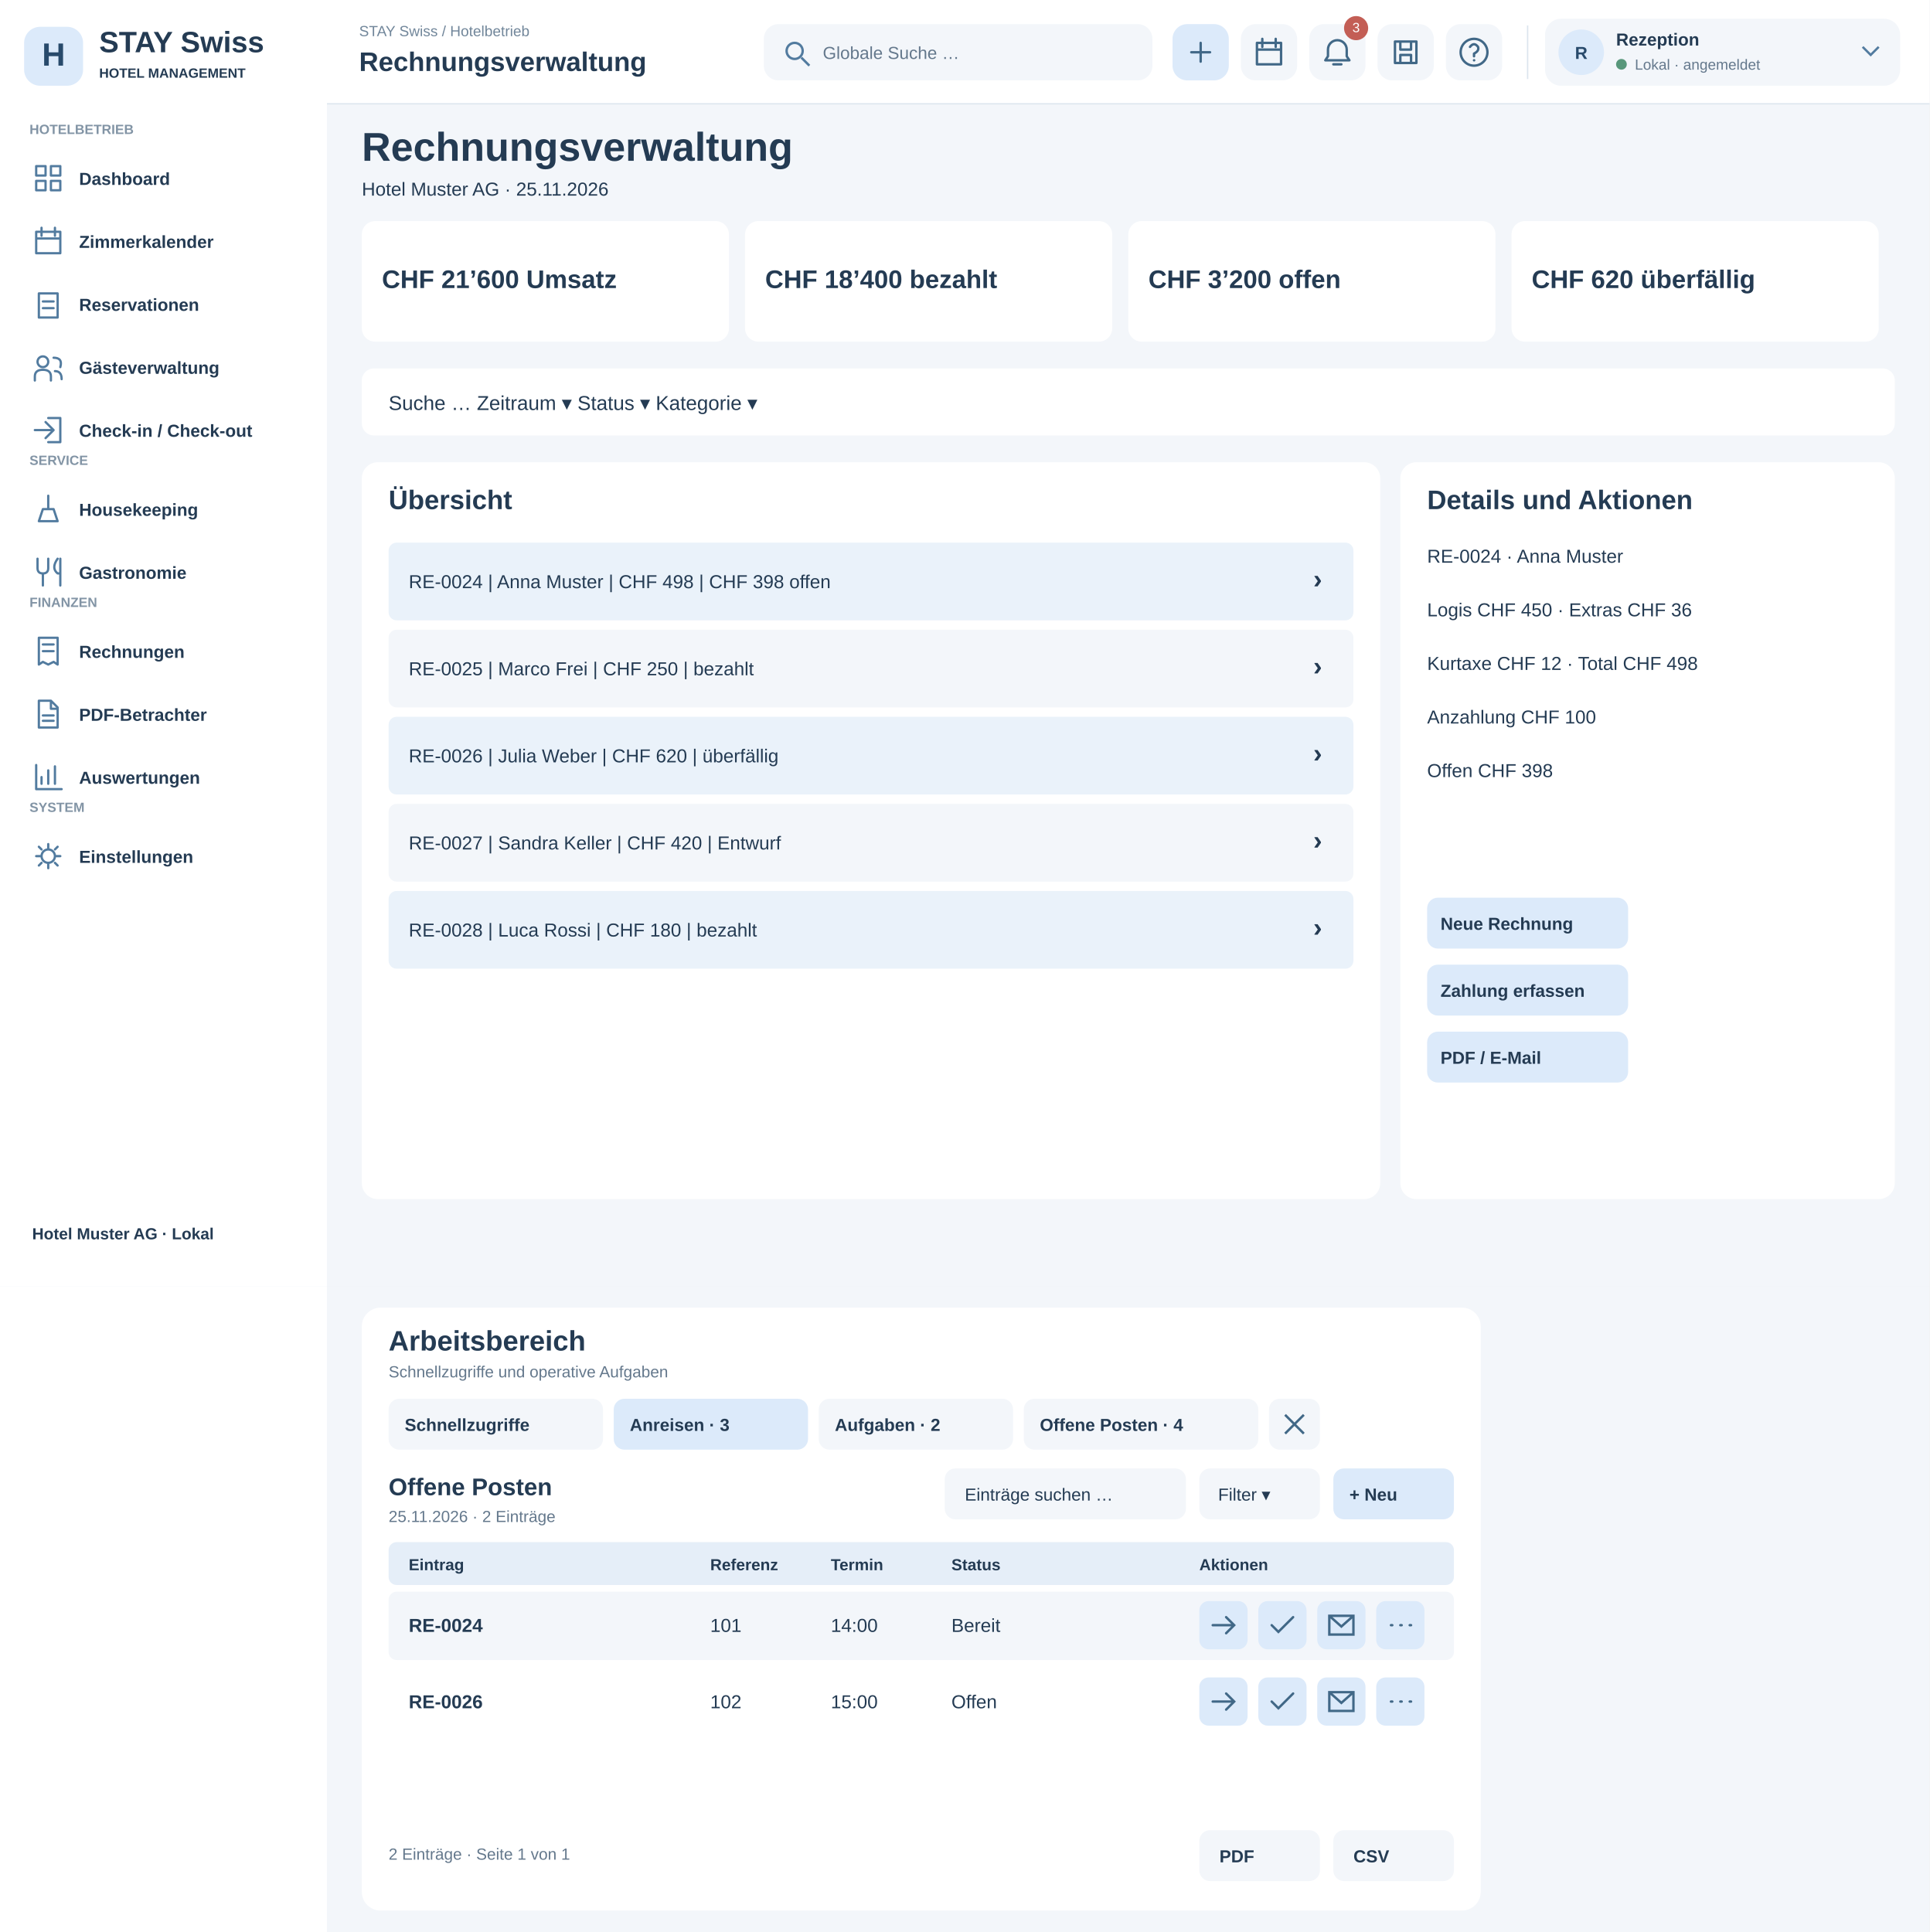
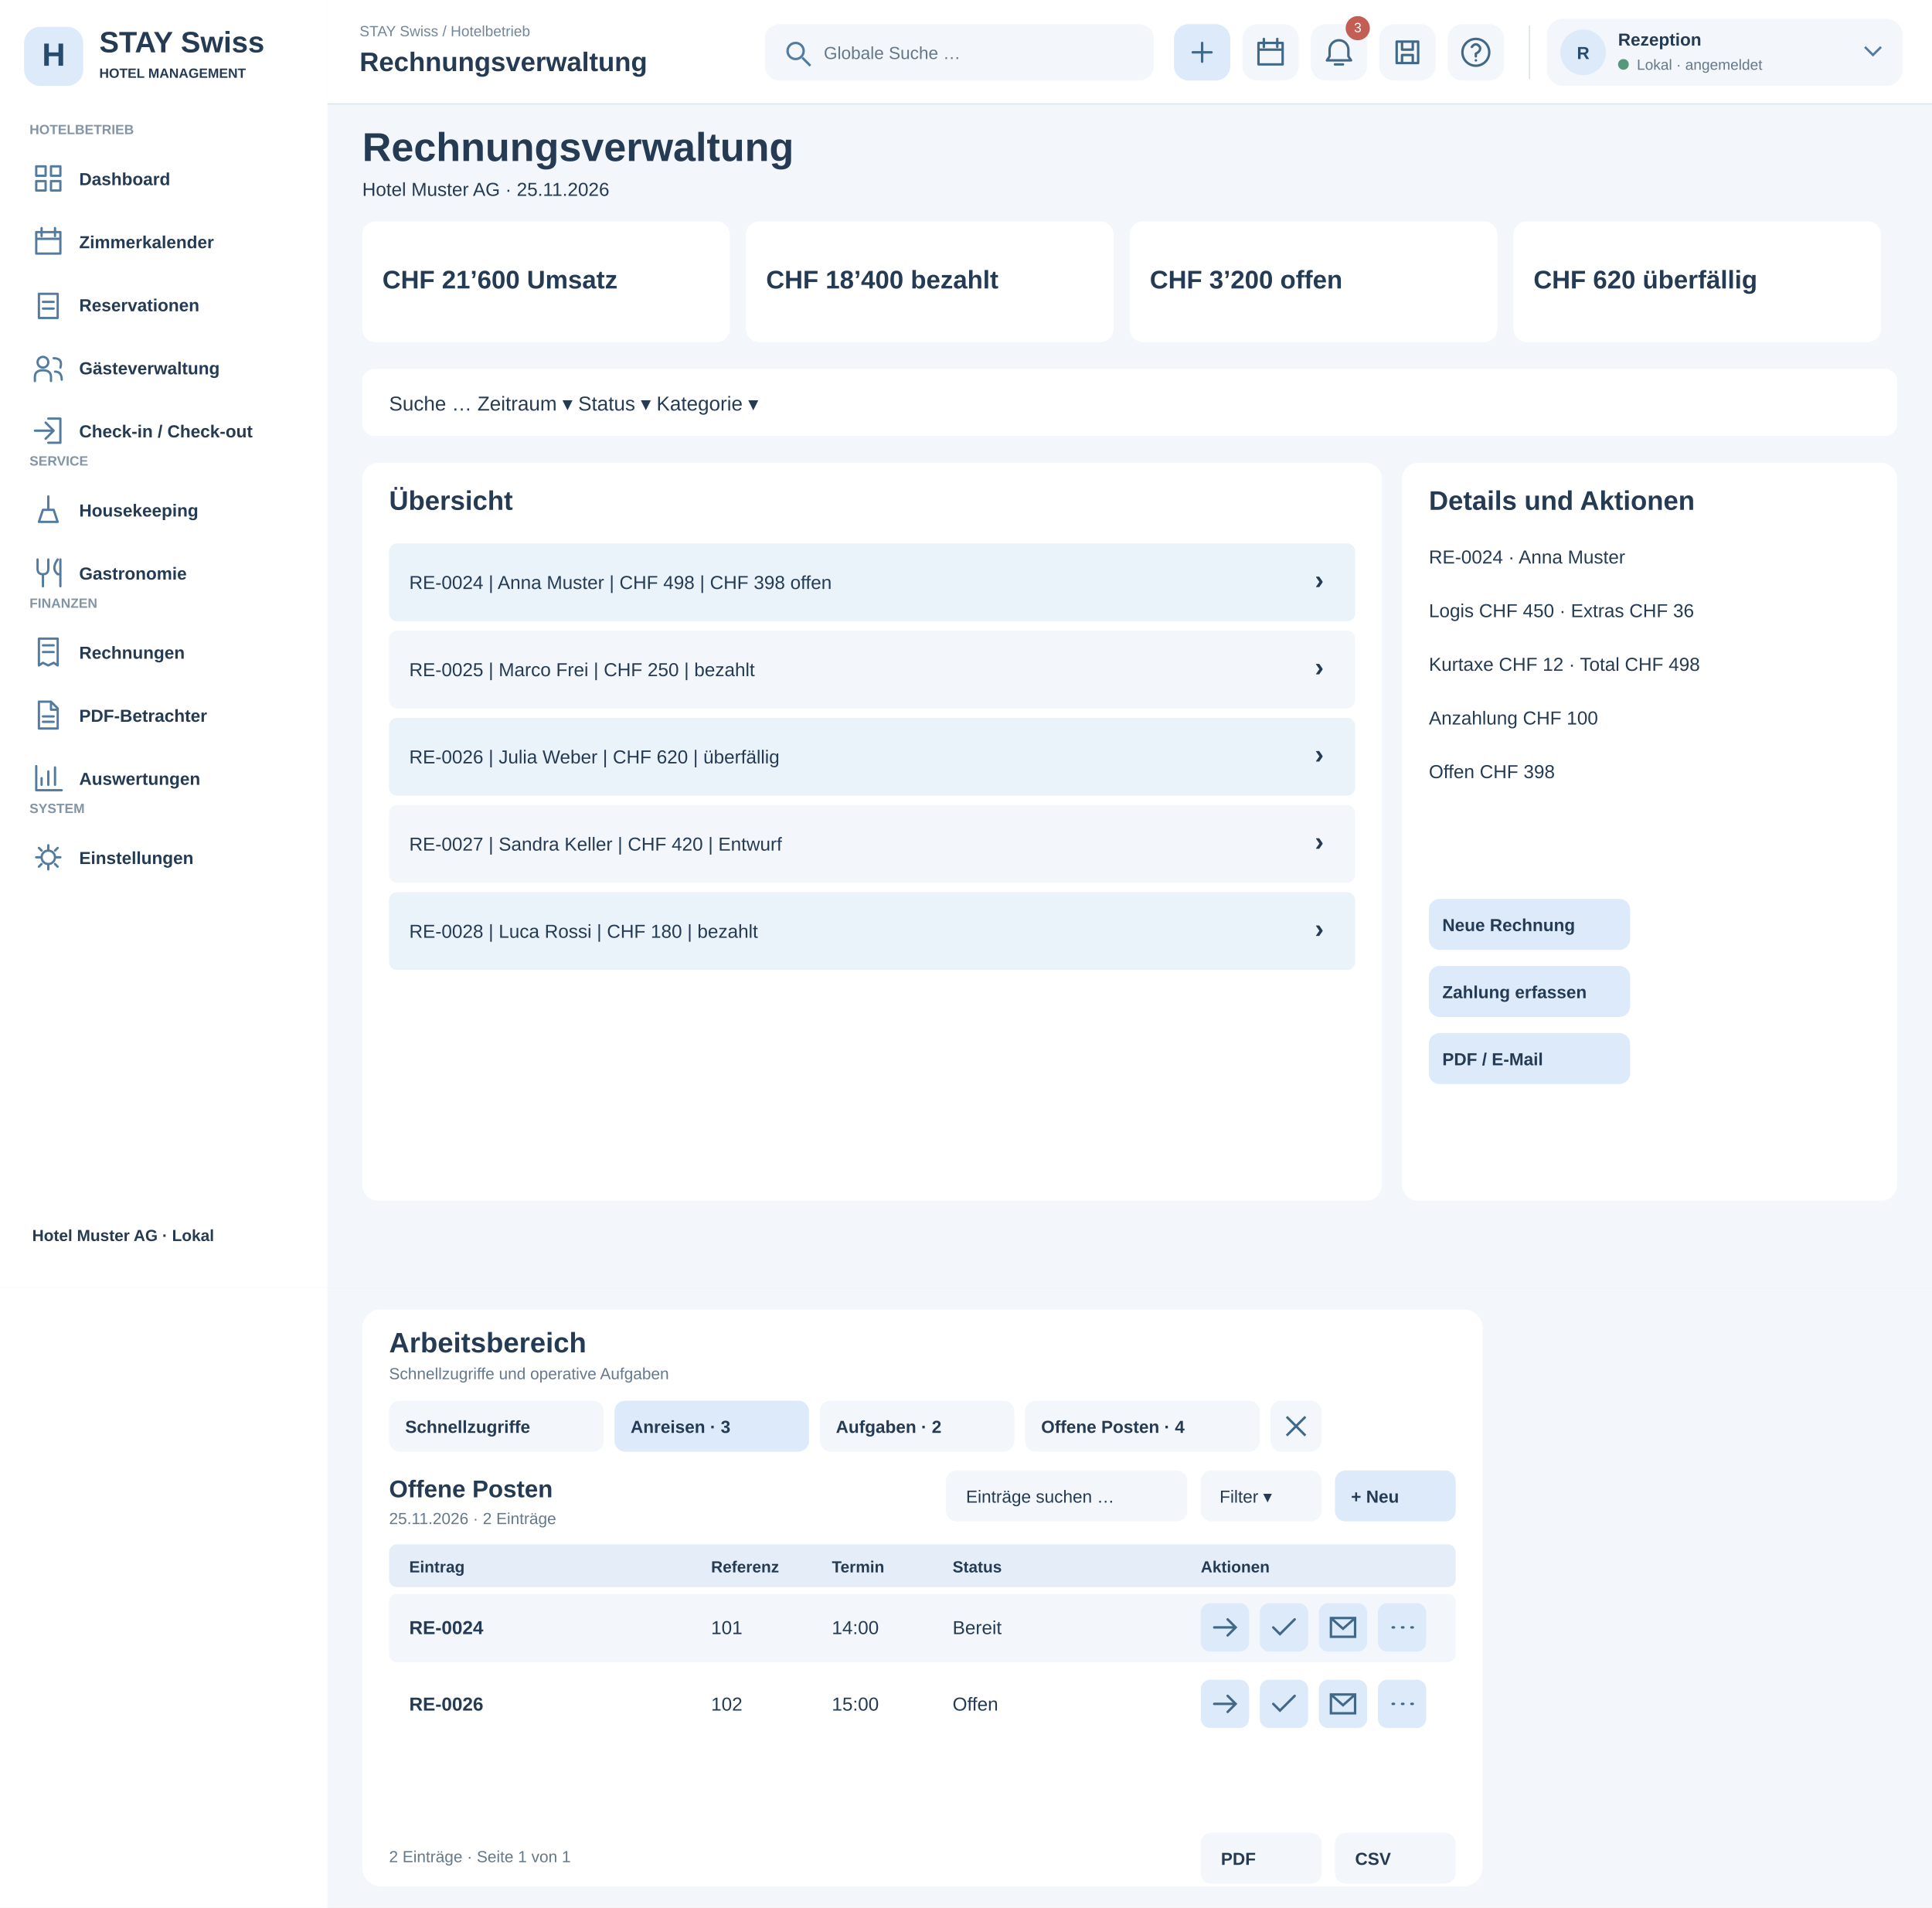
- <svg xmlns="http://www.w3.org/2000/svg" width="1440" height="1442" viewBox="0 0 1440 1442">
+ <svg xmlns="http://www.w3.org/2000/svg" width="1440" height="1422" viewBox="0 0 1440 1422">
  <rect x="0" y="0" width="1440" height="960" fill="#f3f6fa" rx="0" />
  <rect x="0" y="0" width="244" height="960" fill="#fff" rx="0" />
  <rect x="18" y="20" width="44" height="44" fill="#dceafa" rx="12" />
  <text x="40" y="49" font-family="Arial,sans-serif" font-size="24" font-weight="700" fill="#284a6b" text-anchor="middle">H</text>
  <text x="74" y="39" font-family="Arial,sans-serif" font-size="22" font-weight="700" fill="#243b53" text-anchor="start">STAY Swiss</text>
  <text x="74" y="58" font-family="Arial,sans-serif" font-size="10" font-weight="600" fill="#243b53" text-anchor="start">HOTEL MANAGEMENT</text>
  <text x="22" y="100" font-family="Arial,sans-serif" font-size="10" font-weight="700" fill="#8294a5" text-anchor="start">HOTELBETRIEB</text>
  <rect x="12" y="112" width="220" height="42" fill="#fff" rx="9" />
  <g transform="translate(24,121)" fill="none" stroke="#527b9f" stroke-width="1.7" stroke-linecap="round" stroke-linejoin="round">
    <path d="M3 3h7v7H3zM14 3h7v7h-7zM3 14h7v7H3zM14 14h7v7h-7z" />
  </g>
  <text x="59" y="138" font-family="Arial,sans-serif" font-size="13" font-weight="600" fill="#243b53" text-anchor="start">Dashboard</text>
  <rect x="12" y="159" width="220" height="42" fill="#fff" rx="9" />
  <g transform="translate(24,168)" fill="none" stroke="#527b9f" stroke-width="1.7" stroke-linecap="round" stroke-linejoin="round">
    <path d="M3 5h18v16H3zM7 2v6M17 2v6M3 10h18" />
  </g>
  <text x="59" y="185" font-family="Arial,sans-serif" font-size="13" font-weight="600" fill="#243b53" text-anchor="start">Zimmerkalender</text>
  <rect x="12" y="206" width="220" height="42" fill="#fff" rx="9" />
  <g transform="translate(24,215)" fill="none" stroke="#527b9f" stroke-width="1.7" stroke-linecap="round" stroke-linejoin="round">
    <path d="M5 4h14v18H5zM8 10h8M8 15h8" />
  </g>
  <text x="59" y="232" font-family="Arial,sans-serif" font-size="13" font-weight="600" fill="#243b53" text-anchor="start">Reservationen</text>
  <rect x="12" y="253" width="220" height="42" fill="#fff" rx="9" />
  <g transform="translate(24,262)" fill="none" stroke="#527b9f" stroke-width="1.7" stroke-linecap="round" stroke-linejoin="round">
    <path d="M8 12a4 4 0 1 0 0-8a4 4 0 1 0 0 8M2 22v-3q0-5 6-5t6 5v3M16 5q7 0 5 7M17 15q5 0 5 6" />
  </g>
  <text x="59" y="279" font-family="Arial,sans-serif" font-size="13" font-weight="600" fill="#243b53" text-anchor="start">Gästeverwaltung</text>
  <rect x="12" y="300" width="220" height="42" fill="#fff" rx="9" />
  <g transform="translate(24,309)" fill="none" stroke="#527b9f" stroke-width="1.7" stroke-linecap="round" stroke-linejoin="round">
    <path d="M12 3h9v18h-9M2 12h14M10 6l6 6-6 6" />
  </g>
  <text x="59" y="326" font-family="Arial,sans-serif" font-size="13" font-weight="600" fill="#243b53" text-anchor="start">Check-in / Check-out</text>
  <text x="22" y="347" font-family="Arial,sans-serif" font-size="10" font-weight="700" fill="#8294a5" text-anchor="start">SERVICE</text>
  <rect x="12" y="359" width="220" height="42" fill="#fff" rx="9" />
  <g transform="translate(24,368)" fill="none" stroke="#527b9f" stroke-width="1.7" stroke-linecap="round" stroke-linejoin="round">
    <path d="M5 21h14l-3-9H8zM12 12V2" />
  </g>
  <text x="59" y="385" font-family="Arial,sans-serif" font-size="13" font-weight="600" fill="#243b53" text-anchor="start">Housekeeping</text>
  <rect x="12" y="406" width="220" height="42" fill="#fff" rx="9" />
  <g transform="translate(24,415)" fill="none" stroke="#527b9f" stroke-width="1.7" stroke-linecap="round" stroke-linejoin="round">
    <path d="M4 2v7q0 4 4 4t4-4V2M8 13v9M19 2q-5 7 0 11h2M21 2v20" />
  </g>
  <text x="59" y="432" font-family="Arial,sans-serif" font-size="13" font-weight="600" fill="#243b53" text-anchor="start">Gastronomie</text>
  <text x="22" y="453" font-family="Arial,sans-serif" font-size="10" font-weight="700" fill="#8294a5" text-anchor="start">FINANZEN</text>
  <rect x="12" y="465" width="220" height="42" fill="#fff" rx="9" />
  <g transform="translate(24,474)" fill="none" stroke="#527b9f" stroke-width="1.7" stroke-linecap="round" stroke-linejoin="round">
    <path d="M5 2h14v20l-3-2-4 2-4-2-3 2zM8 7h8M8 12h8" />
  </g>
  <text x="59" y="491" font-family="Arial,sans-serif" font-size="13" font-weight="600" fill="#243b53" text-anchor="start">Rechnungen</text>
  <rect x="12" y="512" width="220" height="42" fill="#fff" rx="9" />
  <g transform="translate(24,521)" fill="none" stroke="#527b9f" stroke-width="1.7" stroke-linecap="round" stroke-linejoin="round">
    <path d="M5 2h9l5 5v15H5zM14 2v6h5M8 13h8M8 17h8" />
  </g>
  <text x="59" y="538" font-family="Arial,sans-serif" font-size="13" font-weight="600" fill="#243b53" text-anchor="start">PDF-Betrachter</text>
  <rect x="12" y="559" width="220" height="42" fill="#fff" rx="9" />
  <g transform="translate(24,568)" fill="none" stroke="#527b9f" stroke-width="1.7" stroke-linecap="round" stroke-linejoin="round">
    <path d="M3 3v18h19M7 17v-5M12 17V7M17 17V4" />
  </g>
  <text x="59" y="585" font-family="Arial,sans-serif" font-size="13" font-weight="600" fill="#243b53" text-anchor="start">Auswertungen</text>
  <text x="22" y="606" font-family="Arial,sans-serif" font-size="10" font-weight="700" fill="#8294a5" text-anchor="start">SYSTEM</text>
  <rect x="12" y="618" width="220" height="42" fill="#fff" rx="9" />
  <g transform="translate(24,627)" fill="none" stroke="#527b9f" stroke-width="1.7" stroke-linecap="round" stroke-linejoin="round">
    <path d="M12 3v3M12 18v3M3 12h3M18 12h3M5 5l2 2M17 17l2 2M5 19l2-2M17 7l2-2M12 7a5 5 0 1 0 0 10a5 5 0 1 0 0-10" />
  </g>
  <text x="59" y="644" font-family="Arial,sans-serif" font-size="13" font-weight="600" fill="#243b53" text-anchor="start">Einstellungen</text>
  <text x="24" y="925" font-family="Arial,sans-serif" font-size="12" font-weight="600" fill="#243b53" text-anchor="start">Hotel Muster AG · Lokal</text>
  <text x="270" y="120" font-family="Arial" font-size="30" font-weight="700" fill="#243b53">Rechnungsverwaltung</text>
  <text x="270" y="146" font-family="Arial" font-size="14" font-weight="400" fill="#243b53">Hotel Muster AG · 25.11.2026</text>
  <rect x="270" y="165" width="274" height="90" rx="10" fill="#fff" />
  <text x="285" y="215" font-family="Arial" font-size="19" font-weight="700" fill="#243b53">CHF 21’600 Umsatz</text>
  <rect x="556" y="165" width="274" height="90" rx="10" fill="#fff" />
  <text x="571" y="215" font-family="Arial" font-size="19" font-weight="700" fill="#243b53">CHF 18’400 bezahlt</text>
  <rect x="842" y="165" width="274" height="90" rx="10" fill="#fff" />
  <text x="857" y="215" font-family="Arial" font-size="19" font-weight="700" fill="#243b53">CHF 3’200 offen</text>
  <rect x="1128" y="165" width="274" height="90" rx="10" fill="#fff" />
  <text x="1143" y="215" font-family="Arial" font-size="19" font-weight="700" fill="#243b53">CHF 620 überfällig</text>
  <rect x="270" y="275" width="1144" height="50" rx="9" fill="#fff" />
  <text x="290" y="306" font-family="Arial" font-size="15" font-weight="400" fill="#243b53">Suche …                 Zeitraum ▾                 Status ▾                 Kategorie ▾</text>
  <rect x="270" y="345" width="760" height="550" rx="12" fill="#fff" />
  <rect x="1045" y="345" width="369" height="550" rx="12" fill="#fff" />
  <text x="290" y="380" font-family="Arial" font-size="20" font-weight="700" fill="#243b53">Übersicht</text>
  <text x="1065" y="380" font-family="Arial" font-size="20" font-weight="700" fill="#243b53">Details und Aktionen</text>
  <rect x="290" y="405" width="720" height="58" rx="6" fill="#eaf2fa" />
  <text x="305" y="439" font-family="Arial" font-size="14" font-weight="400" fill="#243b53">RE-0024 | Anna Muster | CHF 498 | CHF 398 offen</text>
  <text x="980" y="439" font-family="Arial" font-size="20" font-weight="700" fill="#243b53">›</text>
  <rect x="290" y="470" width="720" height="58" rx="6" fill="#f3f6fa" />
  <text x="305" y="504" font-family="Arial" font-size="14" font-weight="400" fill="#243b53">RE-0025 | Marco Frei | CHF 250 | bezahlt</text>
  <text x="980" y="504" font-family="Arial" font-size="20" font-weight="700" fill="#243b53">›</text>
  <rect x="290" y="535" width="720" height="58" rx="6" fill="#eaf2fa" />
  <text x="305" y="569" font-family="Arial" font-size="14" font-weight="400" fill="#243b53">RE-0026 | Julia Weber | CHF 620 | überfällig</text>
  <text x="980" y="569" font-family="Arial" font-size="20" font-weight="700" fill="#243b53">›</text>
  <rect x="290" y="600" width="720" height="58" rx="6" fill="#f3f6fa" />
  <text x="305" y="634" font-family="Arial" font-size="14" font-weight="400" fill="#243b53">RE-0027 | Sandra Keller | CHF 420 | Entwurf</text>
  <text x="980" y="634" font-family="Arial" font-size="20" font-weight="700" fill="#243b53">›</text>
  <rect x="290" y="665" width="720" height="58" rx="6" fill="#eaf2fa" />
  <text x="305" y="699" font-family="Arial" font-size="14" font-weight="400" fill="#243b53">RE-0028 | Luca Rossi | CHF 180 | bezahlt</text>
  <text x="980" y="699" font-family="Arial" font-size="20" font-weight="700" fill="#243b53">›</text>
  <text x="1065" y="420" font-family="Arial" font-size="14" font-weight="400" fill="#243b53">RE-0024 · Anna Muster</text>
  <text x="1065" y="460" font-family="Arial" font-size="14" font-weight="400" fill="#243b53">Logis CHF 450 · Extras CHF 36</text>
  <text x="1065" y="500" font-family="Arial" font-size="14" font-weight="400" fill="#243b53">Kurtaxe CHF 12 · Total CHF 498</text>
  <text x="1065" y="540" font-family="Arial" font-size="14" font-weight="400" fill="#243b53">Anzahlung CHF 100</text>
  <text x="1065" y="580" font-family="Arial" font-size="14" font-weight="400" fill="#243b53">Offen CHF 398</text>
  <rect x="1065" y="670" width="150" height="38" rx="8" fill="#dceafa" />
  <text x="1075" y="694" font-family="Arial" font-size="13" font-weight="700" fill="#243b53">Neue Rechnung</text>
  <rect x="1065" y="720" width="150" height="38" rx="8" fill="#dceafa" />
  <text x="1075" y="744" font-family="Arial" font-size="13" font-weight="700" fill="#243b53">Zahlung erfassen</text>
  <rect x="1065" y="770" width="150" height="38" rx="8" fill="#dceafa" />
  <text x="1075" y="794" font-family="Arial" font-size="13" font-weight="700" fill="#243b53">PDF / E-Mail</text>
  <g id="premium-header">
    <style>.header-action:hover rect,.header-action:focus rect{fill:#c5dff4}.header-action{cursor:pointer}.header-action:focus{outline:none}</style>
    <rect x="244" y="0" width="1196" height="78" fill="#fff" />
    <path d="M244 77.5H1440" stroke="#dce5ee" />
    <text x="268" y="27" font-family="Arial" font-size="11" fill="#71869a">STAY Swiss / Hotelbetrieb</text>
    <text x="268" y="53" font-family="Arial" font-size="20" font-weight="700" fill="#243b53">Rechnungsverwaltung</text>
    <g class="header-action" tabindex="0" aria-label="Globale Suche">
      <rect x="570" y="18" width="290" height="42" rx="11" fill="#f3f6fa" />
      <g transform="translate(584,29)" stroke="#527b9f" fill="none" stroke-width="1.8">
        <circle cx="9" cy="9" r="6" />
        <path d="M14 14l6 6" />
      </g>
      <text x="614" y="44" font-family="Arial" font-size="13" fill="#64788c">Globale Suche …</text>
    </g>
    <g class="header-action" tabindex="0" aria-label="Neue Reservation">
      <rect x="875" y="18" width="42" height="42" rx="11" fill="#dceafa" />
      <g transform="translate(884,27)" stroke="#416887" fill="none" stroke-width="1.8" stroke-linecap="round" stroke-linejoin="round">
        <path d="M12 5v14M5 12h14" />
      </g>
    </g>
    <g class="header-action" tabindex="0" aria-label="Tageskalender">
      <rect x="926" y="18" width="42" height="42" rx="11" fill="#f3f6fa" />
      <g transform="translate(935,27)" stroke="#416887" fill="none" stroke-width="1.8" stroke-linecap="round" stroke-linejoin="round">
        <path d="M3 5h18v16H3zM7 2v6M17 2v6M3 10h18" />
      </g>
    </g>
    <g class="header-action" tabindex="0" aria-label="Benachrichtigungen">
      <rect x="977" y="18" width="42" height="42" rx="11" fill="#f3f6fa" />
      <g transform="translate(986,27)" stroke="#416887" fill="none" stroke-width="1.8" stroke-linecap="round" stroke-linejoin="round">
        <path d="M12 3a7 7 0 0 0-7 7v5l-2 3h18l-2-3v-5a7 7 0 0 0-7-7M9 21h6" />
      </g>
      <circle cx="1012" cy="21" r="9" fill="#c35e55" />
      <text x="1012" y="24" font-family="Arial" font-size="10" text-anchor="middle" fill="#fff">3</text>
    </g>
    <g class="header-action" tabindex="0" aria-label="Datensicherung">
      <rect x="1028" y="18" width="42" height="42" rx="11" fill="#f3f6fa" />
      <g transform="translate(1037,27)" stroke="#416887" fill="none" stroke-width="1.8" stroke-linecap="round" stroke-linejoin="round">
        <path d="M4 4h16v16H4zM8 4v6h8V4M8 20v-6h8v6" />
      </g>
    </g>
    <g class="header-action" tabindex="0" aria-label="Hilfe">
      <rect x="1079" y="18" width="42" height="42" rx="11" fill="#f3f6fa" />
      <g transform="translate(1088,27)" stroke="#416887" fill="none" stroke-width="1.8" stroke-linecap="round" stroke-linejoin="round">
        <path d="M12 2a10 10 0 1 0 0 20a10 10 0 1 0 0-20M9 8q3-4 6 0q1 3-3 5v2M12 18h.1" />
      </g>
    </g>
    <path d="M1140 19v40" stroke="#dce5ee" />
    <g class="header-action" tabindex="0" aria-label="Benutzerprofil und Abmelden">
      <rect x="1153" y="14" width="265" height="50" rx="12" fill="#f3f6fa" />
      <circle cx="1180" cy="39" r="17" fill="#dceafa" />
      <text x="1180" y="44" text-anchor="middle" font-family="Arial" font-size="13" font-weight="700" fill="#284a6b">R</text>
      <text x="1206" y="34" font-family="Arial" font-size="13" font-weight="700" fill="#243b53">Rezeption</text>
      <circle cx="1210" cy="48" r="4" fill="#58977b" />
      <text x="1220" y="52" font-family="Arial" font-size="11" fill="#64788c">Lokal · angemeldet</text>
      <path d="M1390 35l6 6 6-6" fill="none" stroke="#527b9f" stroke-width="1.7" />
    </g>
  </g>
-   <rect x="0" y="960" width="1440" height="482" fill="#f3f6fa" />
-   <rect x="0" y="960" width="244" height="482" fill="#fff" />
+   <rect x="0" y="960" width="1440" height="462" fill="#f3f6fa" />
+   <rect x="0" y="960" width="244" height="462" fill="#fff" />
  <g transform="translate(165,236)">
-     <rect x="105" y="740" width="835" height="450" rx="14" fill="#fff" />
+     <rect x="105" y="740" width="835" height="430" rx="14" fill="#fff" />
    <text x="125" y="772" font-family="Arial" font-size="21" font-weight="700" fill="#243b53">Arbeitsbereich</text>
    <text x="125" y="792" font-family="Arial" font-size="12" font-weight="400" fill="#64788c">Schnellzugriffe und operative Aufgaben</text>
    <g tabindex="0">
      <rect x="125" y="808" width="160" height="38" rx="8" fill="#f3f6fa" />
      <text x="137" y="832" font-family="Arial" font-size="13" font-weight="700" fill="#243b53">Schnellzugriffe</text>
    </g>
    <g tabindex="0">
      <rect x="293" y="808" width="145" height="38" rx="8" fill="#dceafa" />
      <text x="305" y="832" font-family="Arial" font-size="13" font-weight="700" fill="#243b53">Anreisen · 3</text>
    </g>
    <g tabindex="0">
      <rect x="446" y="808" width="145" height="38" rx="8" fill="#f3f6fa" />
      <text x="458" y="832" font-family="Arial" font-size="13" font-weight="700" fill="#243b53">Aufgaben · 2</text>
    </g>
    <g tabindex="0">
      <rect x="599" y="808" width="175" height="38" rx="8" fill="#f3f6fa" />
      <text x="611" y="832" font-family="Arial" font-size="13" font-weight="700" fill="#243b53">Offene Posten · 4</text>
    </g>
    <g>
      <rect x="782" y="808" width="38" height="38" rx="8" fill="#f3f6fa" />
      <path d="M794 820l14 14m0-14l-14 14" stroke="#416887" stroke-width="1.8" />
    </g>
    <text x="125" y="880" font-family="Arial" font-size="18" font-weight="700" fill="#243b53">Offene Posten</text>
    <text x="125" y="900" font-family="Arial" font-size="12" font-weight="400" fill="#64788c">25.11.2026 · 2 Einträge</text>
    <rect x="540" y="860" width="180" height="38" rx="8" fill="#f3f6fa" />
    <text x="555" y="884" font-family="Arial" font-size="13" font-weight="400" fill="#243b53">Einträge suchen …</text>
    <rect x="730" y="860" width="90" height="38" rx="8" fill="#f3f6fa" />
    <text x="744" y="884" font-family="Arial" font-size="13" font-weight="400" fill="#243b53">Filter ▾</text>
    <rect x="830" y="860" width="90" height="38" rx="8" fill="#dceafa" />
    <text x="842" y="884" font-family="Arial" font-size="13" font-weight="700" fill="#243b53">+ Neu</text>
    <rect x="125" y="915" width="795" height="32" rx="6" fill="#e5eef8" />
    <text x="140" y="936" font-family="Arial" font-size="12" font-weight="700" fill="#243b53">Eintrag</text>
    <text x="365" y="936" font-family="Arial" font-size="12" font-weight="700" fill="#243b53">Referenz</text>
    <text x="455" y="936" font-family="Arial" font-size="12" font-weight="700" fill="#243b53">Termin</text>
    <text x="545" y="936" font-family="Arial" font-size="12" font-weight="700" fill="#243b53">Status</text>
    <text x="730" y="936" font-family="Arial" font-size="12" font-weight="700" fill="#243b53">Aktionen</text>
    <rect x="125" y="952" width="795" height="51" rx="6" fill="#f3f6fa" />
    <text x="140" y="982" font-family="Arial" font-size="14" font-weight="700" fill="#243b53">RE-0024</text>
    <text x="365" y="982" font-family="Arial" font-size="14" font-weight="400" fill="#243b53">101</text>
    <text x="455" y="982" font-family="Arial" font-size="14" font-weight="400" fill="#243b53">14:00</text>
    <text x="545" y="982" font-family="Arial" font-size="14" font-weight="400" fill="#243b53">Bereit</text>
    <g tabindex="0">
      <rect x="730" y="959" width="36" height="36" rx="7" fill="#dceafa" />
      <g transform="translate(736,965)" stroke="#416887" stroke-width="1.8" stroke-linecap="round" fill="none">
        <path d="M4 12h16M14 6l6 6-6 6" />
      </g>
    </g>
    <g tabindex="0">
      <rect x="774" y="959" width="36" height="36" rx="7" fill="#dceafa" />
      <g transform="translate(780,965)" stroke="#416887" stroke-width="1.8" stroke-linecap="round" fill="none">
        <path d="M4 12l5 5L20 6" />
      </g>
    </g>
    <g tabindex="0">
      <rect x="818" y="959" width="36" height="36" rx="7" fill="#dceafa" />
      <g transform="translate(824,965)" stroke="#416887" stroke-width="1.8" stroke-linecap="round" fill="none">
        <path d="M3 5h18v14H3zM3 5l9 8 9-8" />
      </g>
    </g>
    <g tabindex="0">
      <rect x="862" y="959" width="36" height="36" rx="7" fill="#dceafa" />
      <g transform="translate(868,965)" stroke="#416887" stroke-width="1.8" stroke-linecap="round" fill="none">
        <path d="M5 12h1M12 12h1M19 12h1" />
      </g>
    </g>
    <rect x="125" y="1009" width="795" height="51" rx="6" fill="#fff" />
    <text x="140" y="1039" font-family="Arial" font-size="14" font-weight="700" fill="#243b53">RE-0026</text>
    <text x="365" y="1039" font-family="Arial" font-size="14" font-weight="400" fill="#243b53">102</text>
    <text x="455" y="1039" font-family="Arial" font-size="14" font-weight="400" fill="#243b53">15:00</text>
    <text x="545" y="1039" font-family="Arial" font-size="14" font-weight="400" fill="#243b53">Offen</text>
    <g tabindex="0">
      <rect x="730" y="1016" width="36" height="36" rx="7" fill="#dceafa" />
      <g transform="translate(736,1022)" stroke="#416887" stroke-width="1.8" stroke-linecap="round" fill="none">
        <path d="M4 12h16M14 6l6 6-6 6" />
      </g>
    </g>
    <g tabindex="0">
      <rect x="774" y="1016" width="36" height="36" rx="7" fill="#dceafa" />
      <g transform="translate(780,1022)" stroke="#416887" stroke-width="1.8" stroke-linecap="round" fill="none">
        <path d="M4 12l5 5L20 6" />
      </g>
    </g>
    <g tabindex="0">
      <rect x="818" y="1016" width="36" height="36" rx="7" fill="#dceafa" />
      <g transform="translate(824,1022)" stroke="#416887" stroke-width="1.8" stroke-linecap="round" fill="none">
        <path d="M3 5h18v14H3zM3 5l9 8 9-8" />
      </g>
    </g>
    <g tabindex="0">
      <rect x="862" y="1016" width="36" height="36" rx="7" fill="#dceafa" />
      <g transform="translate(868,1022)" stroke="#416887" stroke-width="1.8" stroke-linecap="round" fill="none">
        <path d="M5 12h1M12 12h1M19 12h1" />
      </g>
    </g>
    <text x="125" y="1152" font-family="Arial" font-size="12" font-weight="400" fill="#64788c">2 Einträge · Seite 1 von 1</text>
    <rect x="730" y="1130" width="90" height="38" rx="8" fill="#f3f6fa" />
    <text x="745" y="1154" font-family="Arial" font-size="13" font-weight="700" fill="#243b53">PDF</text>
    <rect x="830" y="1130" width="90" height="38" rx="8" fill="#f3f6fa" />
    <text x="845" y="1154" font-family="Arial" font-size="13" font-weight="700" fill="#243b53">CSV</text>
  </g>
</svg>
